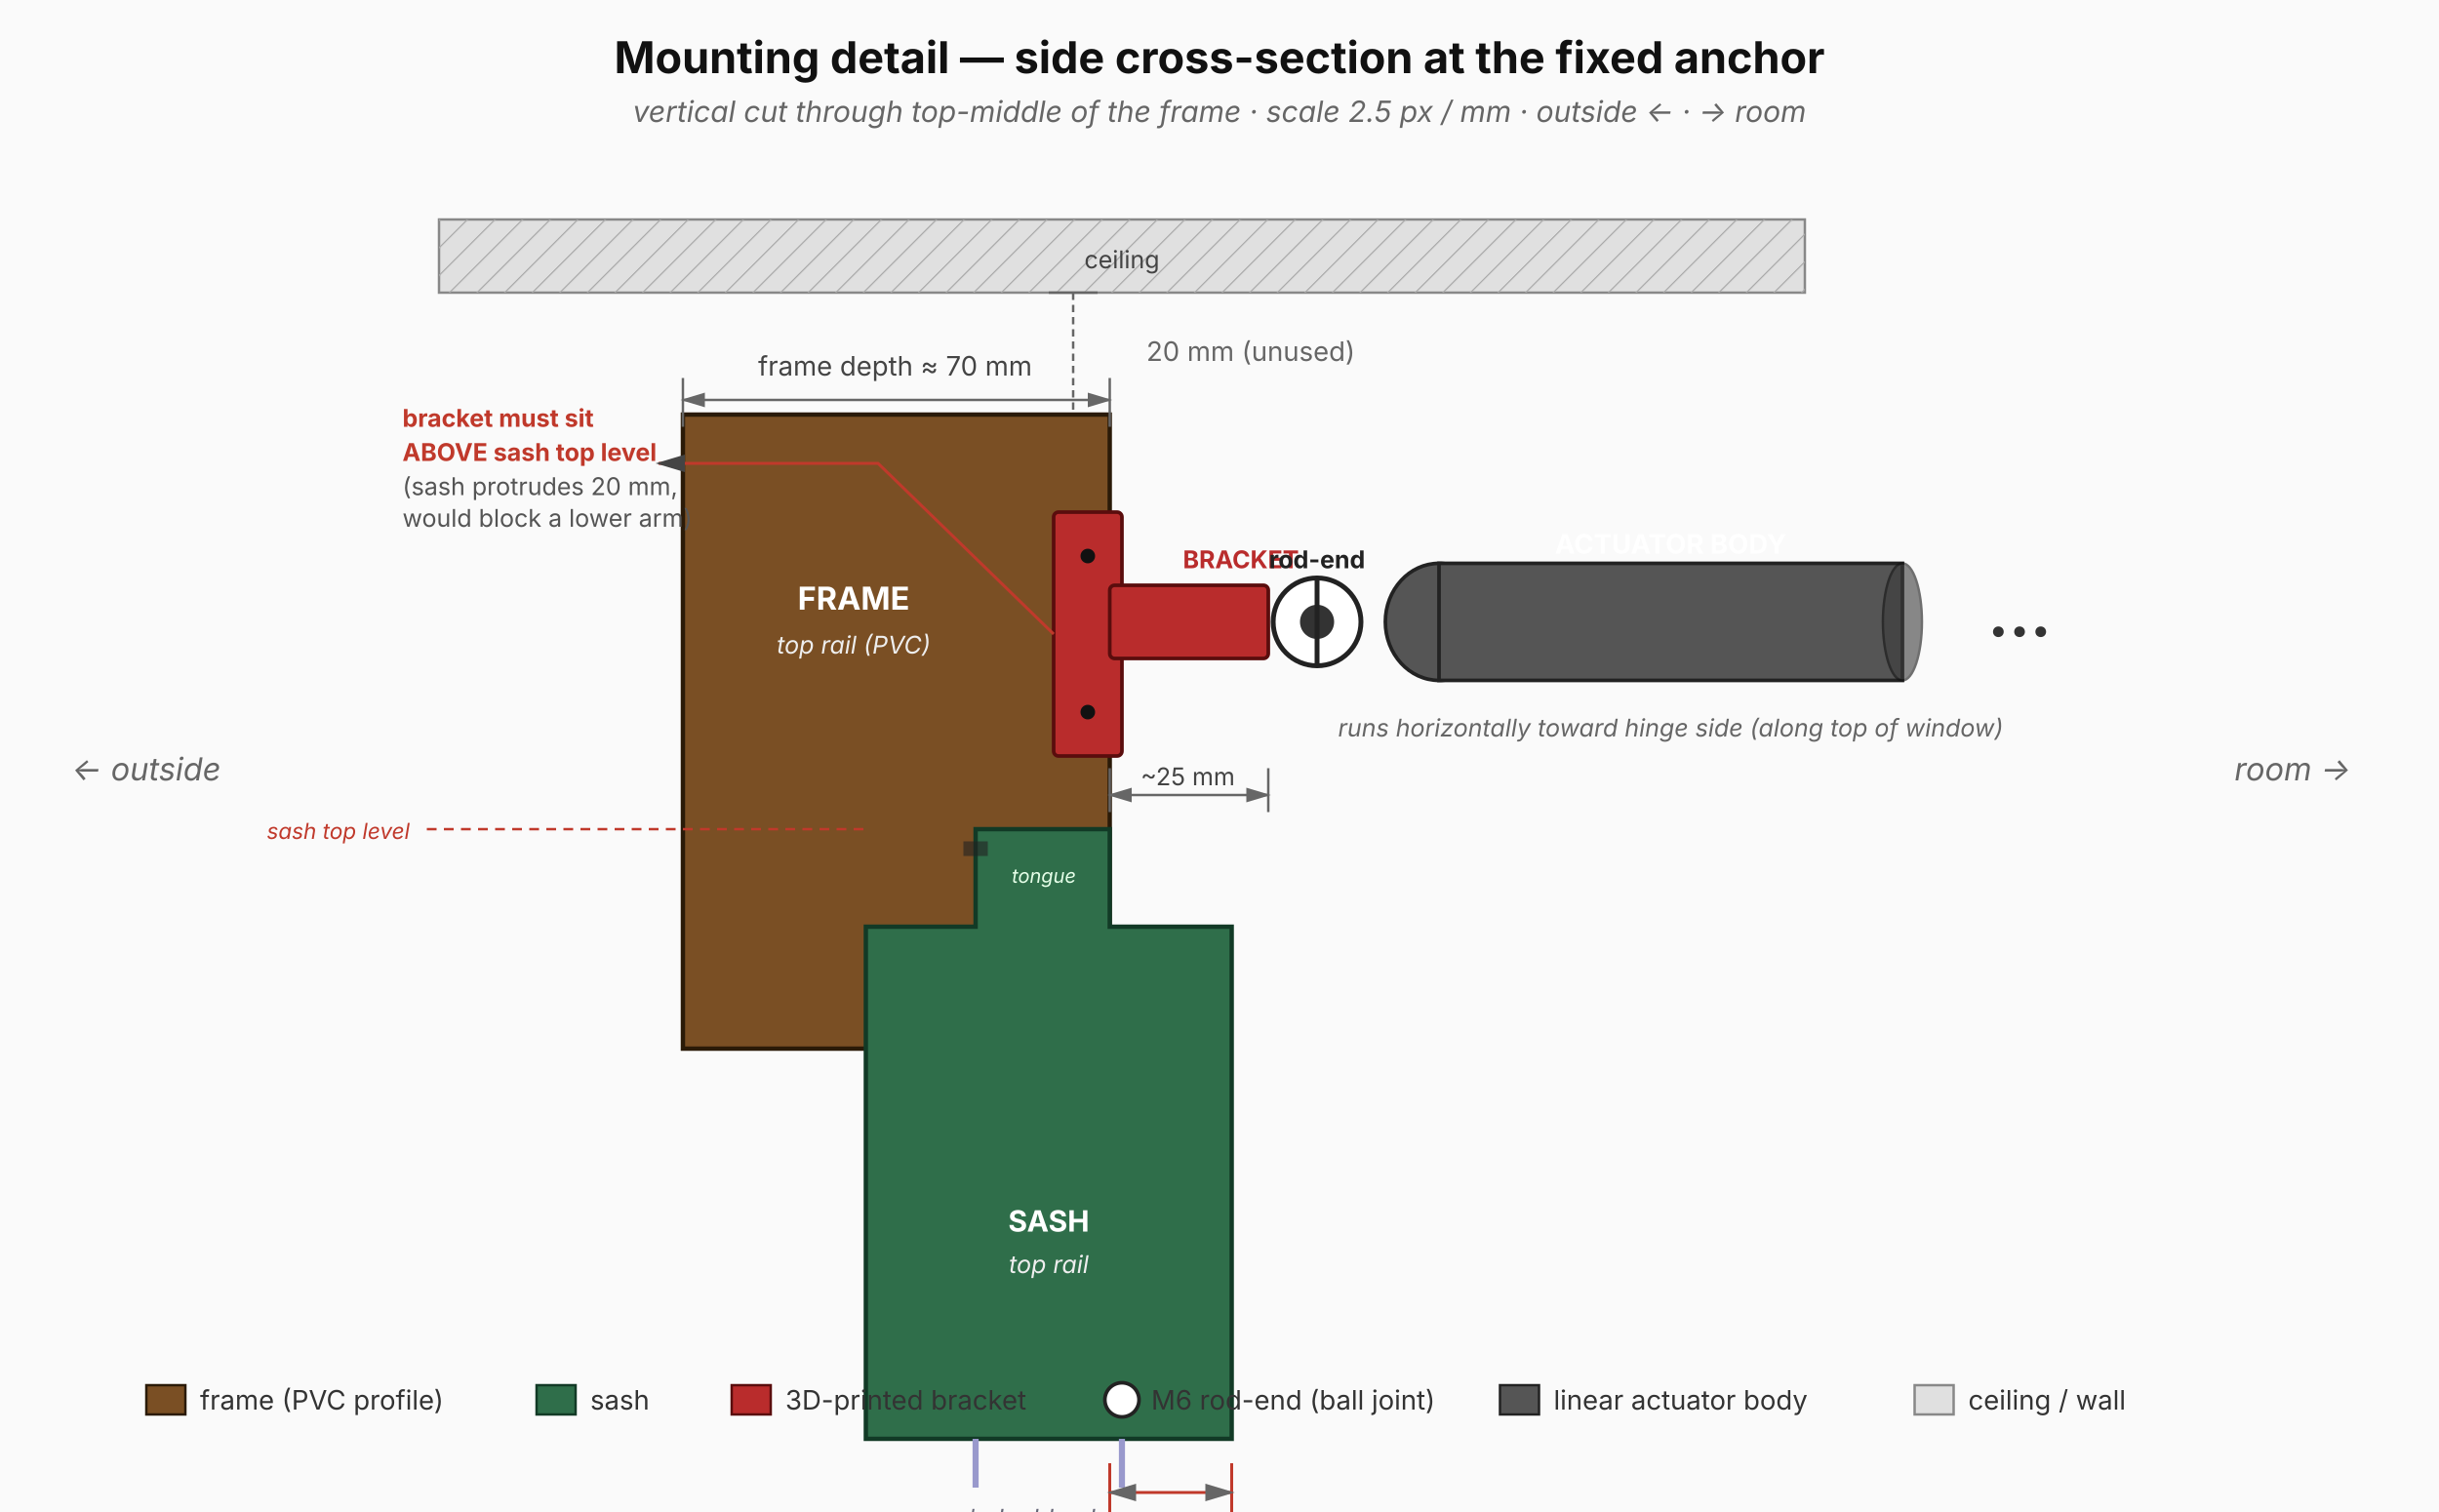
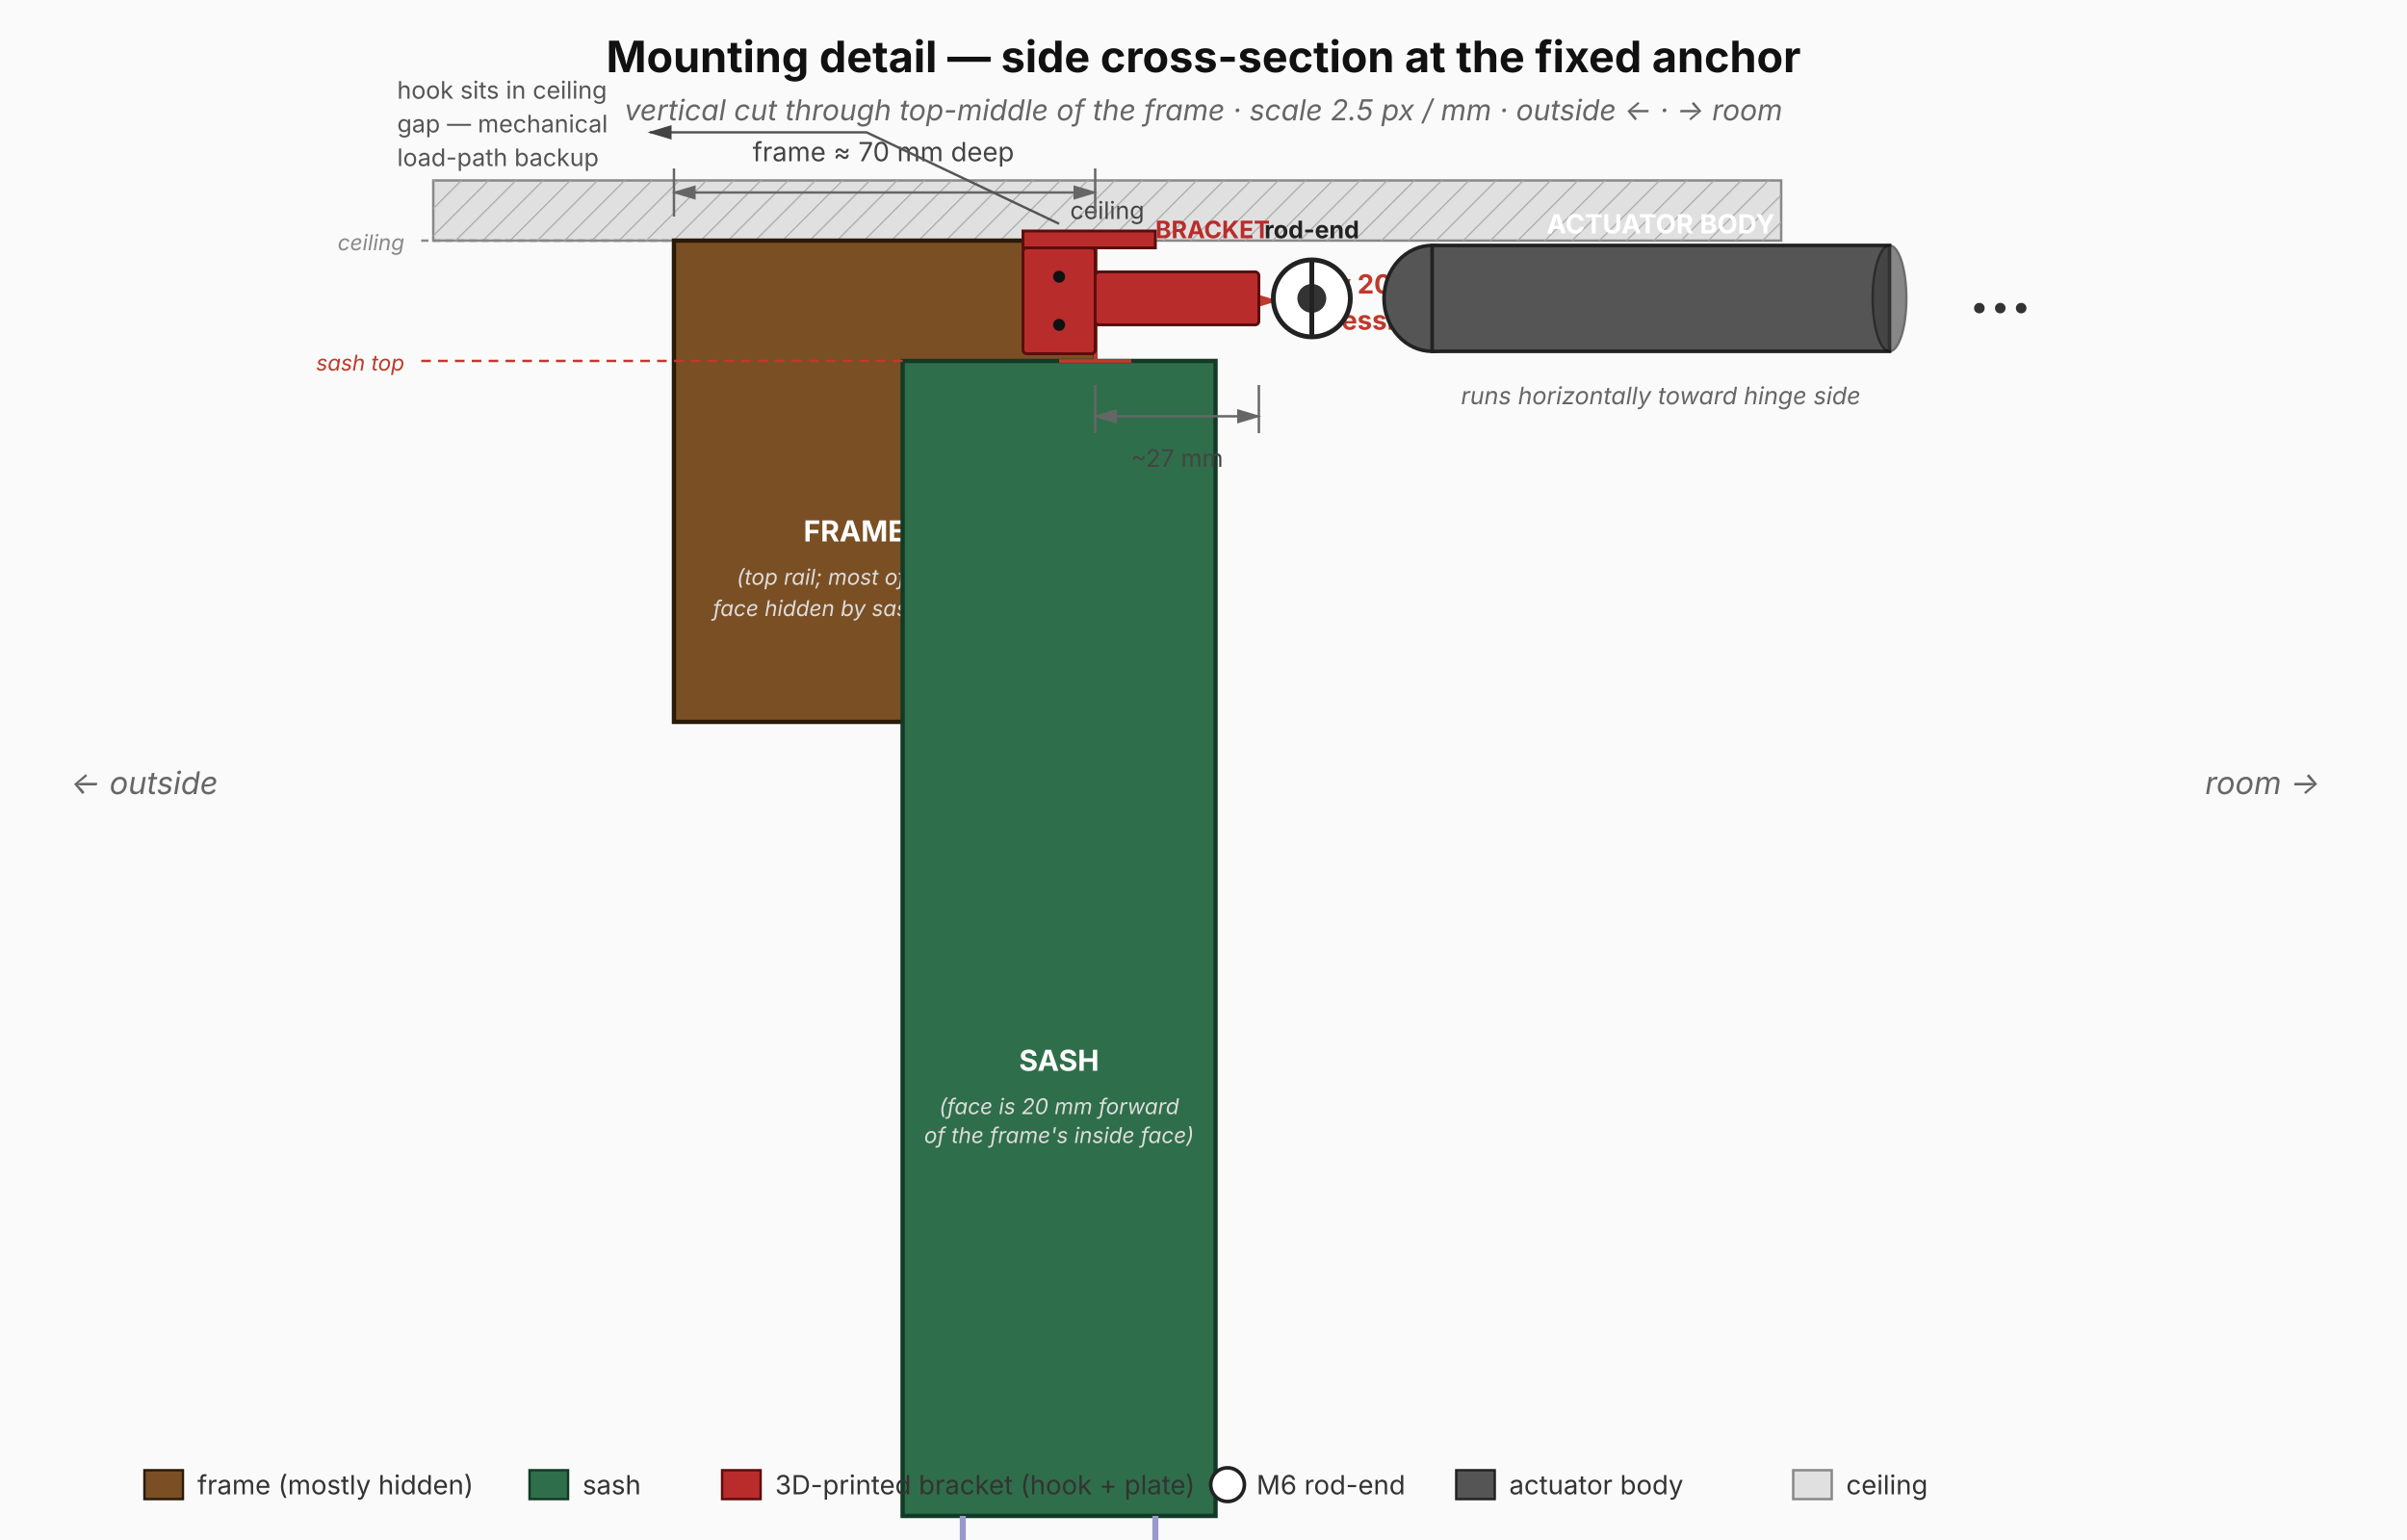
- <svg xmlns="http://www.w3.org/2000/svg" viewBox="0 0 1000 620" font-family="Inter, system-ui, -apple-system, sans-serif" font-size="12">
+ <svg xmlns="http://www.w3.org/2000/svg" viewBox="0 0 1000 640" font-family="Inter, system-ui, -apple-system, sans-serif" font-size="12">
  <defs>
    <pattern id="hatch" patternUnits="userSpaceOnUse" width="8" height="8" patternTransform="rotate(45)">
      <line x1="0" y1="0" x2="0" y2="8" stroke="#aaa" stroke-width="1" />
    </pattern>
    <marker id="arrow-end" markerWidth="10" markerHeight="10" refX="9" refY="3" orient="auto">
      <polygon points="0 0, 10 3, 0 6" fill="#444" />
    </marker>
    <marker id="dim-start" markerWidth="10" markerHeight="10" refX="1" refY="3" orient="auto">
      <polygon points="10 0, 0 3, 10 6" fill="#666" />
    </marker>
    <marker id="dim-end" markerWidth="10" markerHeight="10" refX="9" refY="3" orient="auto">
      <polygon points="0 0, 10 3, 0 6" fill="#666" />
    </marker>
+     <marker id="red-arrow" markerWidth="10" markerHeight="10" refX="9" refY="3" orient="auto">
+       <polygon points="0 0, 10 3, 0 6" fill="#c0392b" />
+     </marker>
  </defs>
-   <rect width="1000" height="620" fill="#fafafa" />
+   <rect width="1000" height="640" fill="#fafafa" />
  <text x="500" y="30" text-anchor="middle" font-size="18" font-weight="700" fill="#111">
    Mounting detail — side cross-section at the fixed anchor
  </text>
  <text x="500" y="50" text-anchor="middle" font-size="12" fill="#666" font-style="italic">
    vertical cut through top-middle of the frame · scale 2.5 px / mm · outside ← · → room
  </text>
-   <text x="60" y="320" text-anchor="middle" font-size="13" fill="#666" font-style="italic">← outside</text>
-   <text x="940" y="320" text-anchor="middle" font-size="13" fill="#666" font-style="italic">room →</text>
-   <g transform="translate(180, 90)">
-     <rect x="0" y="0" width="560" height="30" fill="#e0e0e0" stroke="#888" />
-     <rect x="0" y="0" width="560" height="30" fill="url(#hatch)" />
-     <text x="280" y="20" text-anchor="middle" font-size="10" fill="#444">ceiling</text>
-     <line x1="260" y1="30" x2="260" y2="80" stroke="#666" stroke-dasharray="3,2" />
-     <line x1="250" y1="30" x2="270" y2="30" stroke="#666" />
-     <line x1="250" y1="80" x2="270" y2="80" stroke="#666" />
-     <text x="290" y="58" font-size="11" fill="#666">20 mm (unused)</text>
-     <path d="M 100 80              L 275 80              L 275 290              L 220 290              L 220 340              L 100 340              Z" fill="#7a4f24" stroke="#2a1a08" stroke-width="1.8" />
-     <text x="170" y="160" text-anchor="middle" font-size="13" fill="#fff" font-weight="700">FRAME</text>
-     <text x="170" y="178" text-anchor="middle" font-size="10" fill="#eee" font-style="italic">top rail (PVC)</text>
-     <line x1="100" y1="85" x2="100" y2="65" stroke="#666" />
-     <line x1="275" y1="85" x2="275" y2="65" stroke="#666" />
-     <line x1="100" y1="74" x2="275" y2="74" stroke="#666" marker-start="url(#dim-start)" marker-end="url(#dim-end)" />
-     <text x="187" y="64" text-anchor="middle" font-size="11" fill="#444">frame depth ≈ 70 mm</text>
-     <path d="M 220 250              L 275 250              L 275 290              L 325 290              L 325 500              L 175 500              L 175 290              L 220 290              Z" fill="#2f6e4a" stroke="#123a26" stroke-width="1.8" />
-     <text x="250" y="415" text-anchor="middle" font-size="12" fill="#fff" font-weight="700">SASH</text>
-     <text x="250" y="432" text-anchor="middle" font-size="10" fill="#eee" font-style="italic">top rail</text>
-     <text x="248" y="272" text-anchor="middle" font-size="8" fill="#e6ffe9" font-style="italic">tongue</text>
-     <rect x="215" y="255" width="10" height="6" fill="#222" opacity="0.6" />
-     <line x1="220" y1="500" x2="220" y2="520" stroke="#99c" stroke-width="2.5" />
-     <line x1="280" y1="500" x2="280" y2="520" stroke="#99c" stroke-width="2.5" />
-     <text x="250" y="536" text-anchor="middle" font-size="10" fill="#667" font-style="italic">↓ double glass</text>
-     <line x1="275" y1="510" x2="275" y2="530" stroke="#c0392b" stroke-width="1.2" />
-     <line x1="325" y1="510" x2="325" y2="530" stroke="#c0392b" stroke-width="1.2" />
-     <line x1="275" y1="522" x2="325" y2="522" stroke="#c0392b" stroke-width="1.2" marker-start="url(#dim-start)" marker-end="url(#dim-end)" />
-     <text x="300" y="543" text-anchor="middle" font-size="11" fill="#c0392b" font-weight="700">sash protrudes 20 mm past frame</text>
+   <text x="60" y="330" text-anchor="middle" font-size="13" fill="#666" font-style="italic">← outside</text>
+   <text x="940" y="330" text-anchor="middle" font-size="13" fill="#666" font-style="italic">room →</text>
+   <g transform="translate(180, 75)">
+     <rect x="0" y="0" width="560" height="25" fill="#e0e0e0" stroke="#888" />
+     <rect x="0" y="0" width="560" height="25" fill="url(#hatch)" />
+     <text x="280" y="16" text-anchor="middle" font-size="10" fill="#444">ceiling</text>
+     <rect x="100" y="25" width="175" height="200" fill="#7a4f24" stroke="#2a1a08" stroke-width="1.8" />
+     <text x="175" y="150" text-anchor="middle" font-size="12" fill="#fff" font-weight="700">FRAME</text>
+     <text x="175" y="168" text-anchor="middle" font-size="9" fill="#ddd" font-style="italic">(top rail; most of inside</text>
+     <text x="175" y="181" text-anchor="middle" font-size="9" fill="#ddd" font-style="italic">face hidden by sash below)</text>
+     <line x1="100" y1="15" x2="100" y2="-5" stroke="#666" />
+     <line x1="275" y1="15" x2="275" y2="-5" stroke="#666" />
+     <line x1="100" y1="5" x2="275" y2="5" stroke="#666" marker-start="url(#dim-start)" marker-end="url(#dim-end)" />
+     <text x="187" y="-8" text-anchor="middle" font-size="11" fill="#444">frame ≈ 70 mm deep</text>
+     <rect x="195" y="75" width="130" height="480" fill="#2f6e4a" stroke="#123a26" stroke-width="1.8" />
+     <text x="260" y="370" text-anchor="middle" font-size="12" fill="#fff" font-weight="700">SASH</text>
+     <text x="260" y="388" text-anchor="middle" font-size="9" fill="#ddd" font-style="italic">(face is 20 mm forward</text>
+     <text x="260" y="400" text-anchor="middle" font-size="9" fill="#ddd" font-style="italic">of the frame's inside face)</text>
+     <line x1="220" y1="555" x2="220" y2="575" stroke="#99c" stroke-width="2.5" />
+     <line x1="300" y1="555" x2="300" y2="575" stroke="#99c" stroke-width="2.5" />
+     <text x="260" y="591" text-anchor="middle" font-size="10" fill="#667" font-style="italic">↓ double glass</text>
+     <line x1="275" y1="25" x2="275" y2="75" stroke="#c0392b" stroke-width="1.5" />
+     <line x1="260" y1="25" x2="290" y2="25" stroke="#c0392b" stroke-width="1.5" />
+     <line x1="260" y1="75" x2="290" y2="75" stroke="#c0392b" stroke-width="1.5" />
+     <path d="M 270 50 L 350 50" fill="none" stroke="#c0392b" stroke-width="1.2" marker-end="url(#red-arrow)" />
+     <text x="358" y="47" font-size="11" fill="#c0392b" font-weight="700">only 20 mm of frame</text>
+     <text x="358" y="62" font-size="11" fill="#c0392b" font-weight="700">accessible for mounting</text>
+     <line x1="275" y1="585" x2="275" y2="605" stroke="#c0392b" stroke-width="1.2" />
+     <line x1="325" y1="585" x2="325" y2="605" stroke="#c0392b" stroke-width="1.2" />
+     <line x1="275" y1="597" x2="325" y2="597" stroke="#c0392b" stroke-width="1.2" marker-start="url(#dim-start)" marker-end="url(#dim-end)" />
+     <text x="300" y="618" text-anchor="middle" font-size="11" fill="#c0392b" font-weight="700">sash protrudes 20 mm</text>
    <g>
-       <rect x="252" y="120" width="28" height="100" fill="#b92c2c" stroke="#5a0d0d" stroke-width="1.5" rx="2" />
-       <rect x="275" y="150" width="65" height="30" fill="#b92c2c" stroke="#5a0d0d" stroke-width="1.5" rx="2" />
-       <circle cx="266" cy="138" r="3" fill="#111" />
-       <circle cx="266" cy="202" r="3" fill="#111" />
-       <text x="305" y="143" font-size="10" fill="#b92c2c" font-weight="700">BRACKET</text>
+       <rect x="245" y="28" width="30" height="44" fill="#b92c2c" stroke="#5a0d0d" stroke-width="1.2" rx="1.5" />
+       <rect x="245" y="21" width="55" height="7" fill="#b92c2c" stroke="#5a0d0d" stroke-width="1.2" />
+       <rect x="275" y="38" width="68" height="22" fill="#b92c2c" stroke="#5a0d0d" stroke-width="1.2" rx="1.5" />
+       <circle cx="260" cy="40" r="2.5" fill="#111" />
+       <circle cx="260" cy="60" r="2.5" fill="#111" />
+       <text x="300" y="24" font-size="10" fill="#b92c2c" font-weight="700">BRACKET</text>
    </g>
-     <line x1="275" y1="225" x2="275" y2="243" stroke="#666" />
-     <line x1="340" y1="225" x2="340" y2="243" stroke="#666" />
-     <line x1="275" y1="236" x2="340" y2="236" stroke="#666" marker-start="url(#dim-start)" marker-end="url(#dim-end)" />
-     <text x="307" y="232" text-anchor="middle" font-size="10" fill="#444">~25 mm</text>
-     <circle cx="360" cy="165" r="18" fill="#fff" stroke="#222" stroke-width="2" />
-     <circle cx="360" cy="165" r="7" fill="#333" />
-     <line x1="360" y1="148" x2="360" y2="182" stroke="#222" stroke-width="2" />
-     <text x="360" y="143" text-anchor="middle" font-size="10" fill="#222" font-weight="700">rod-end</text>
+     <path d="M 260 18 L 180 -20 L 90 -20" fill="none" stroke="#555" stroke-width="1" marker-end="url(#arrow-end)" />
+     <text x="-15" y="-34" font-size="10" fill="#555">hook sits in ceiling</text>
+     <text x="-15" y="-20" font-size="10" fill="#555">gap — mechanical</text>
+     <text x="-15" y="-6" font-size="10" fill="#555">load-path backup</text>
+     <line x1="275" y1="85" x2="275" y2="105" stroke="#666" />
+     <line x1="343" y1="85" x2="343" y2="105" stroke="#666" />
+     <line x1="275" y1="98" x2="343" y2="98" stroke="#666" marker-start="url(#dim-start)" marker-end="url(#dim-end)" />
+     <text x="309" y="119" text-anchor="middle" font-size="10" fill="#444">~27 mm</text>
+     <circle cx="365" cy="49" r="16" fill="#fff" stroke="#222" stroke-width="2" />
+     <circle cx="365" cy="49" r="6" fill="#333" />
+     <line x1="365" y1="33" x2="365" y2="65" stroke="#222" stroke-width="2" />
+     <text x="365" y="24" text-anchor="middle" font-size="10" fill="#222" font-weight="700">rod-end</text>
    <g>
-       <ellipse cx="410" cy="165" rx="22" ry="24" fill="#555" stroke="#222" stroke-width="1.5" />
-       <path d="M 410 141 L 600 141 L 600 189 L 410 189 Z" fill="#555" stroke="#222" stroke-width="1.5" />
-       <ellipse cx="600" cy="165" rx="8" ry="24" fill="#3a3a3a" stroke="#111" stroke-width="1" opacity="0.6" />
-       <text x="635" y="171" font-size="26" fill="#333" font-weight="700">…</text>
-       <text x="505" y="137" text-anchor="middle" font-size="11" fill="#fff" font-weight="700">ACTUATOR BODY</text>
-       <text x="505" y="212" text-anchor="middle" font-size="10" fill="#666" font-style="italic">runs horizontally toward hinge side (along top of window)</text>
+       <ellipse cx="415" cy="49" rx="20" ry="22" fill="#555" stroke="#222" stroke-width="1.5" />
+       <path d="M 415 27 L 605 27 L 605 71 L 415 71 Z" fill="#555" stroke="#222" stroke-width="1.5" />
+       <ellipse cx="605" cy="49" rx="7" ry="22" fill="#3a3a3a" stroke="#111" stroke-width="1" opacity="0.6" />
+       <text x="638" y="55" font-size="26" fill="#333" font-weight="700">…</text>
+       <text x="510" y="22" text-anchor="middle" font-size="11" fill="#fff" font-weight="700">ACTUATOR BODY</text>
+       <text x="510" y="93" text-anchor="middle" font-size="10" fill="#666" font-style="italic">runs horizontally toward hinge side</text>
    </g>
-     <path d="M 252 170 L 180 100 L 90 100" fill="none" stroke="#c0392b" stroke-width="1.2" marker-end="url(#arrow-end)" />
-     <text x="-15" y="85" font-size="10" fill="#c0392b" font-weight="700">bracket must sit</text>
-     <text x="-15" y="99" font-size="10" fill="#c0392b" font-weight="700">ABOVE sash top level</text>
-     <text x="-15" y="113" font-size="10" fill="#555">(sash protrudes 20 mm,</text>
-     <text x="-15" y="126" font-size="10" fill="#555">would block a lower arm)</text>
-     <line x1="-5" y1="250" x2="175" y2="250" stroke="#c0392b" stroke-dasharray="4,3" stroke-width="1" />
-     <text x="-12" y="254" text-anchor="end" font-size="9" fill="#c0392b" font-style="italic">sash top level</text>
+     <line x1="-5" y1="75" x2="195" y2="75" stroke="#c0392b" stroke-dasharray="4,3" stroke-width="1" />
+     <text x="-12" y="79" text-anchor="end" font-size="9" fill="#c0392b" font-style="italic">sash top</text>
+     <line x1="-5" y1="25" x2="100" y2="25" stroke="#888" stroke-dasharray="3,2" stroke-width="1" />
+     <text x="-12" y="29" text-anchor="end" font-size="9" fill="#888" font-style="italic">ceiling</text>
  </g>
-   <g transform="translate(60, 580)">
-     <rect x="0" y="-12" width="16" height="12" fill="#7a4f24" stroke="#2a1a08" />
-     <text x="22" y="-2" font-size="11" fill="#333">frame (PVC profile)</text>
-     <rect x="160" y="-12" width="16" height="12" fill="#2f6e4a" stroke="#123a26" />
-     <text x="182" y="-2" font-size="11" fill="#333">sash</text>
-     <rect x="240" y="-12" width="16" height="12" fill="#b92c2c" stroke="#5a0d0d" />
-     <text x="262" y="-2" font-size="11" fill="#333">3D-printed bracket</text>
-     <circle cx="400" cy="-6" r="7" fill="#fff" stroke="#222" stroke-width="1.5" />
-     <text x="412" y="-2" font-size="11" fill="#333">M6 rod-end (ball joint)</text>
-     <rect x="555" y="-12" width="16" height="12" fill="#555" stroke="#222" />
-     <text x="577" y="-2" font-size="11" fill="#333">linear actuator body</text>
-     <rect x="725" y="-12" width="16" height="12" fill="#e0e0e0" stroke="#888" />
-     <text x="747" y="-2" font-size="11" fill="#333">ceiling / wall</text>
+   <g transform="translate(60, 625)">
+     <rect x="0" y="-14" width="16" height="12" fill="#7a4f24" stroke="#2a1a08" />
+     <text x="22" y="-4" font-size="11" fill="#333">frame (mostly hidden)</text>
+     <rect x="160" y="-14" width="16" height="12" fill="#2f6e4a" stroke="#123a26" />
+     <text x="182" y="-4" font-size="11" fill="#333">sash</text>
+     <rect x="240" y="-14" width="16" height="12" fill="#b92c2c" stroke="#5a0d0d" />
+     <text x="262" y="-4" font-size="11" fill="#333">3D-printed bracket (hook + plate)</text>
+     <circle cx="450" cy="-8" r="7" fill="#fff" stroke="#222" stroke-width="1.5" />
+     <text x="462" y="-4" font-size="11" fill="#333">M6 rod-end</text>
+     <rect x="545" y="-14" width="16" height="12" fill="#555" stroke="#222" />
+     <text x="567" y="-4" font-size="11" fill="#333">actuator body</text>
+     <rect x="685" y="-14" width="16" height="12" fill="#e0e0e0" stroke="#888" />
+     <text x="707" y="-4" font-size="11" fill="#333">ceiling</text>
  </g>
</svg>
